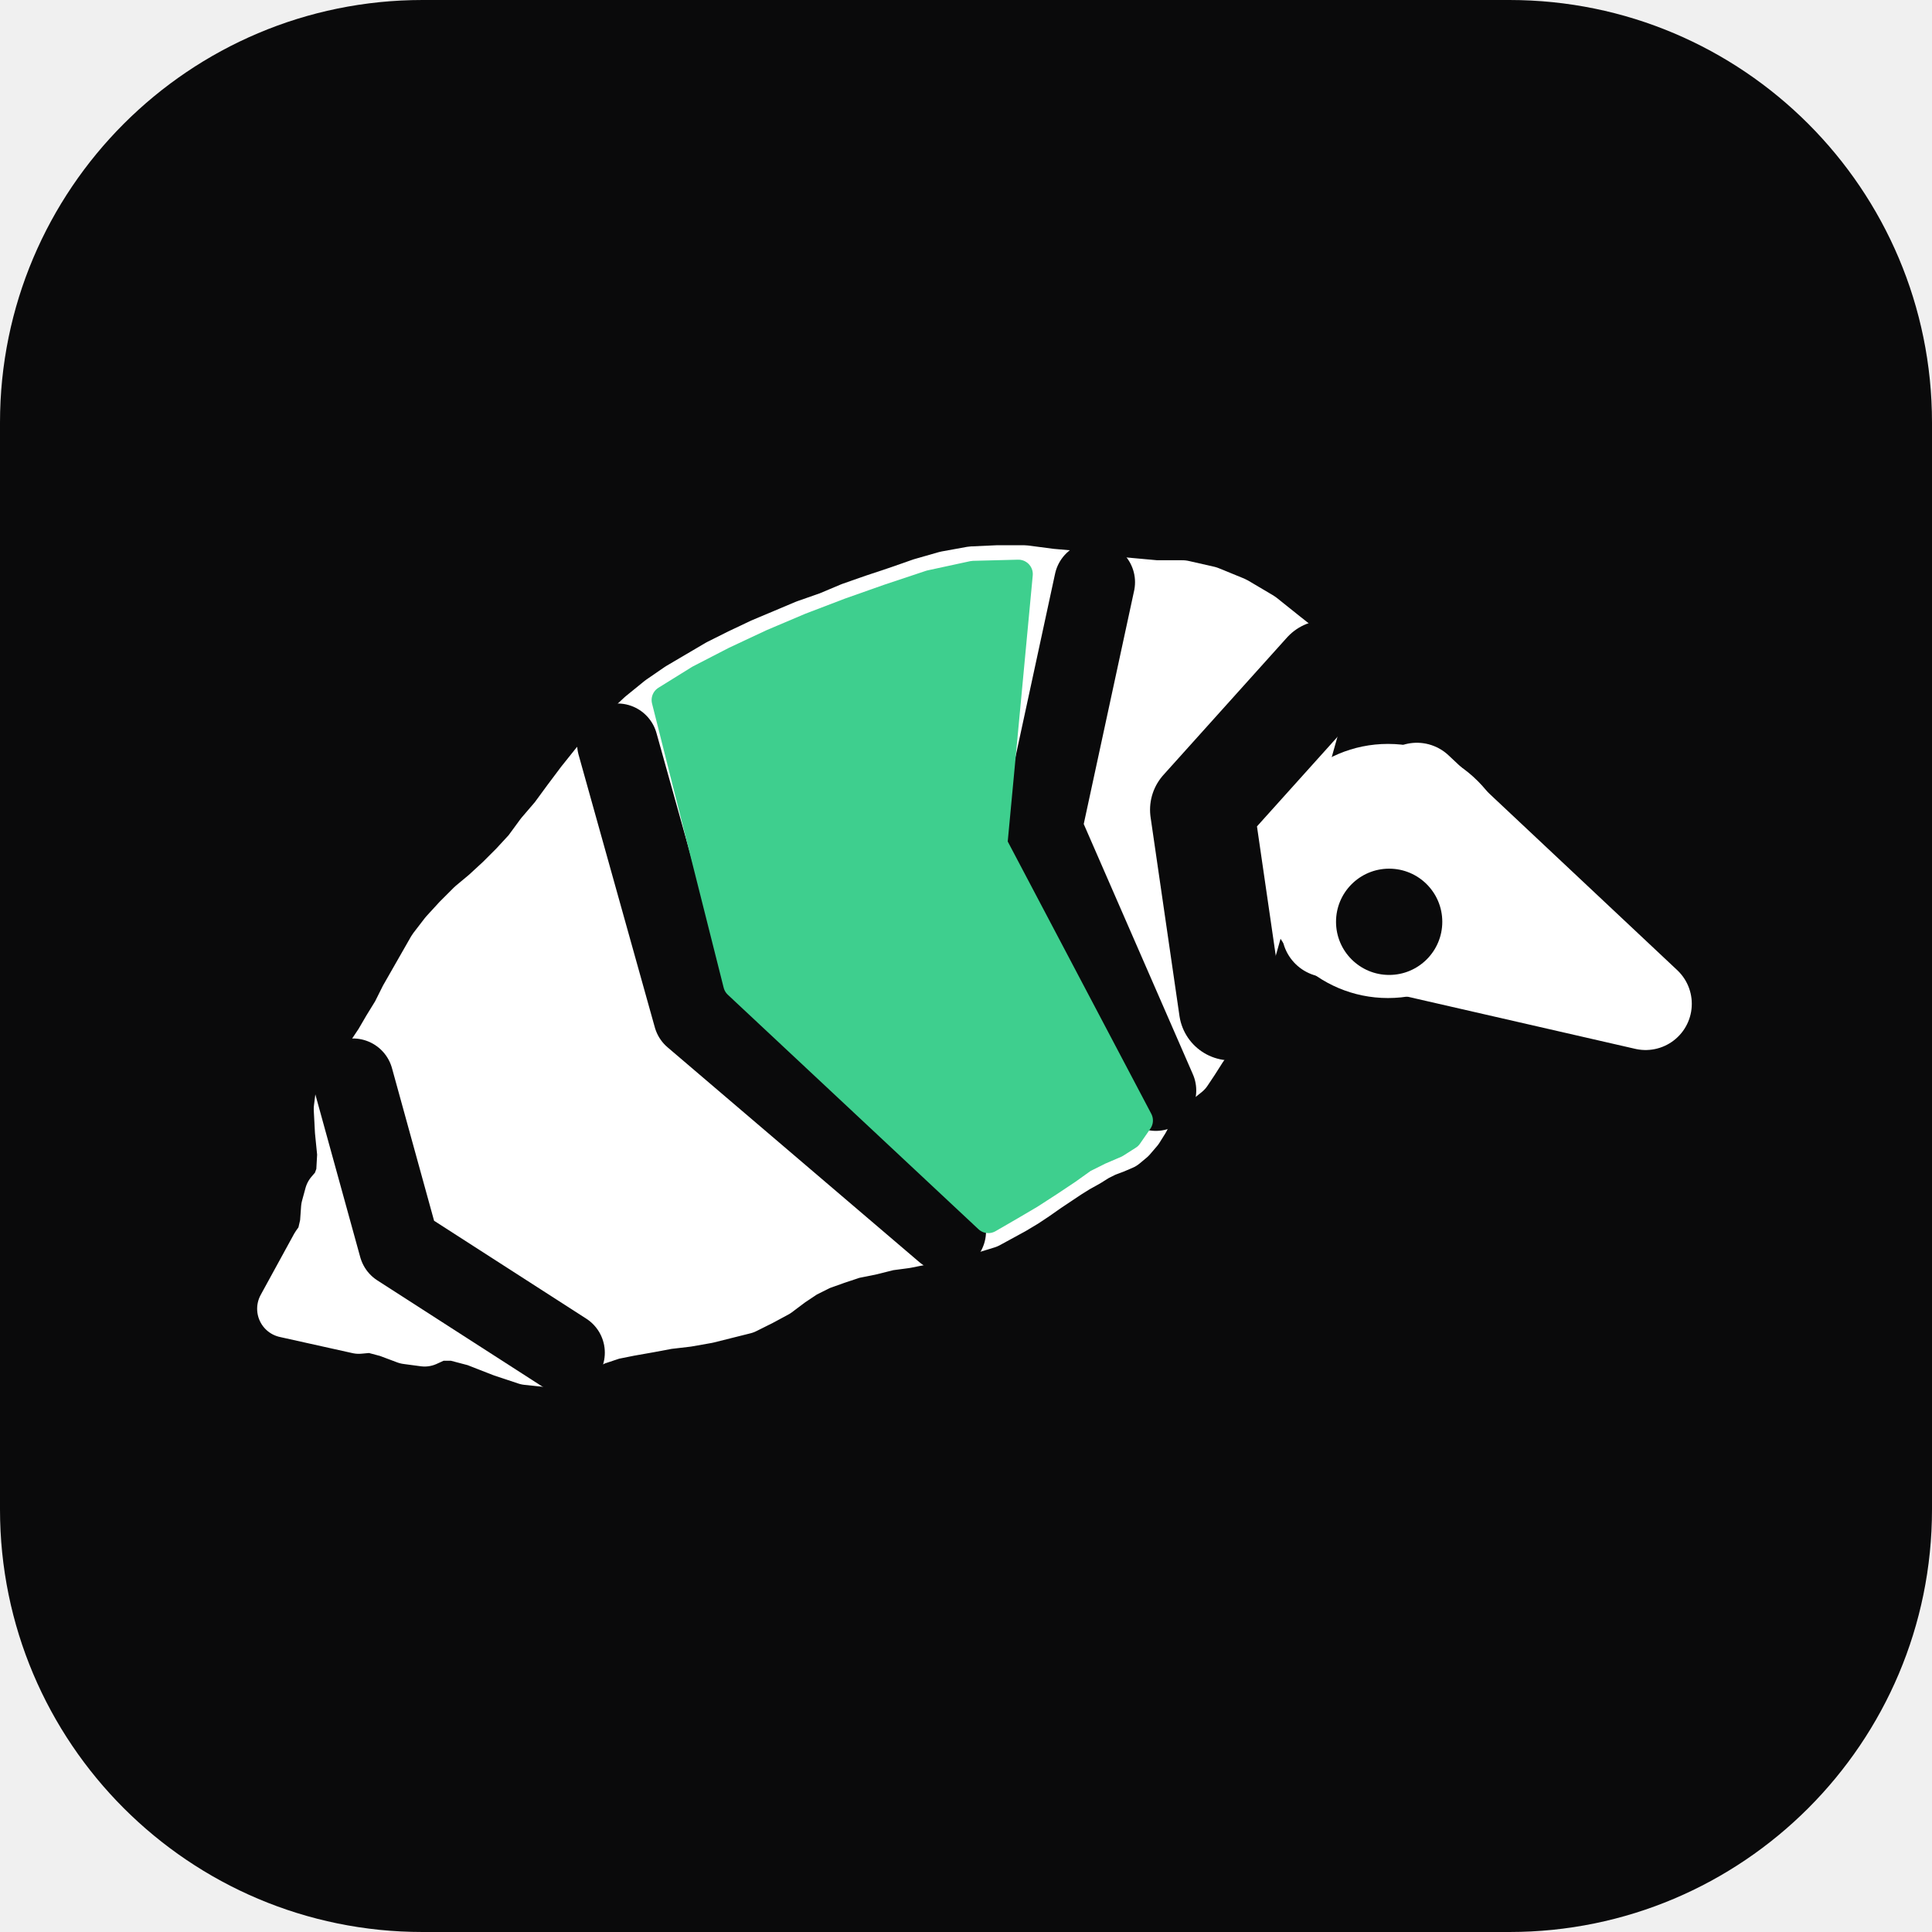
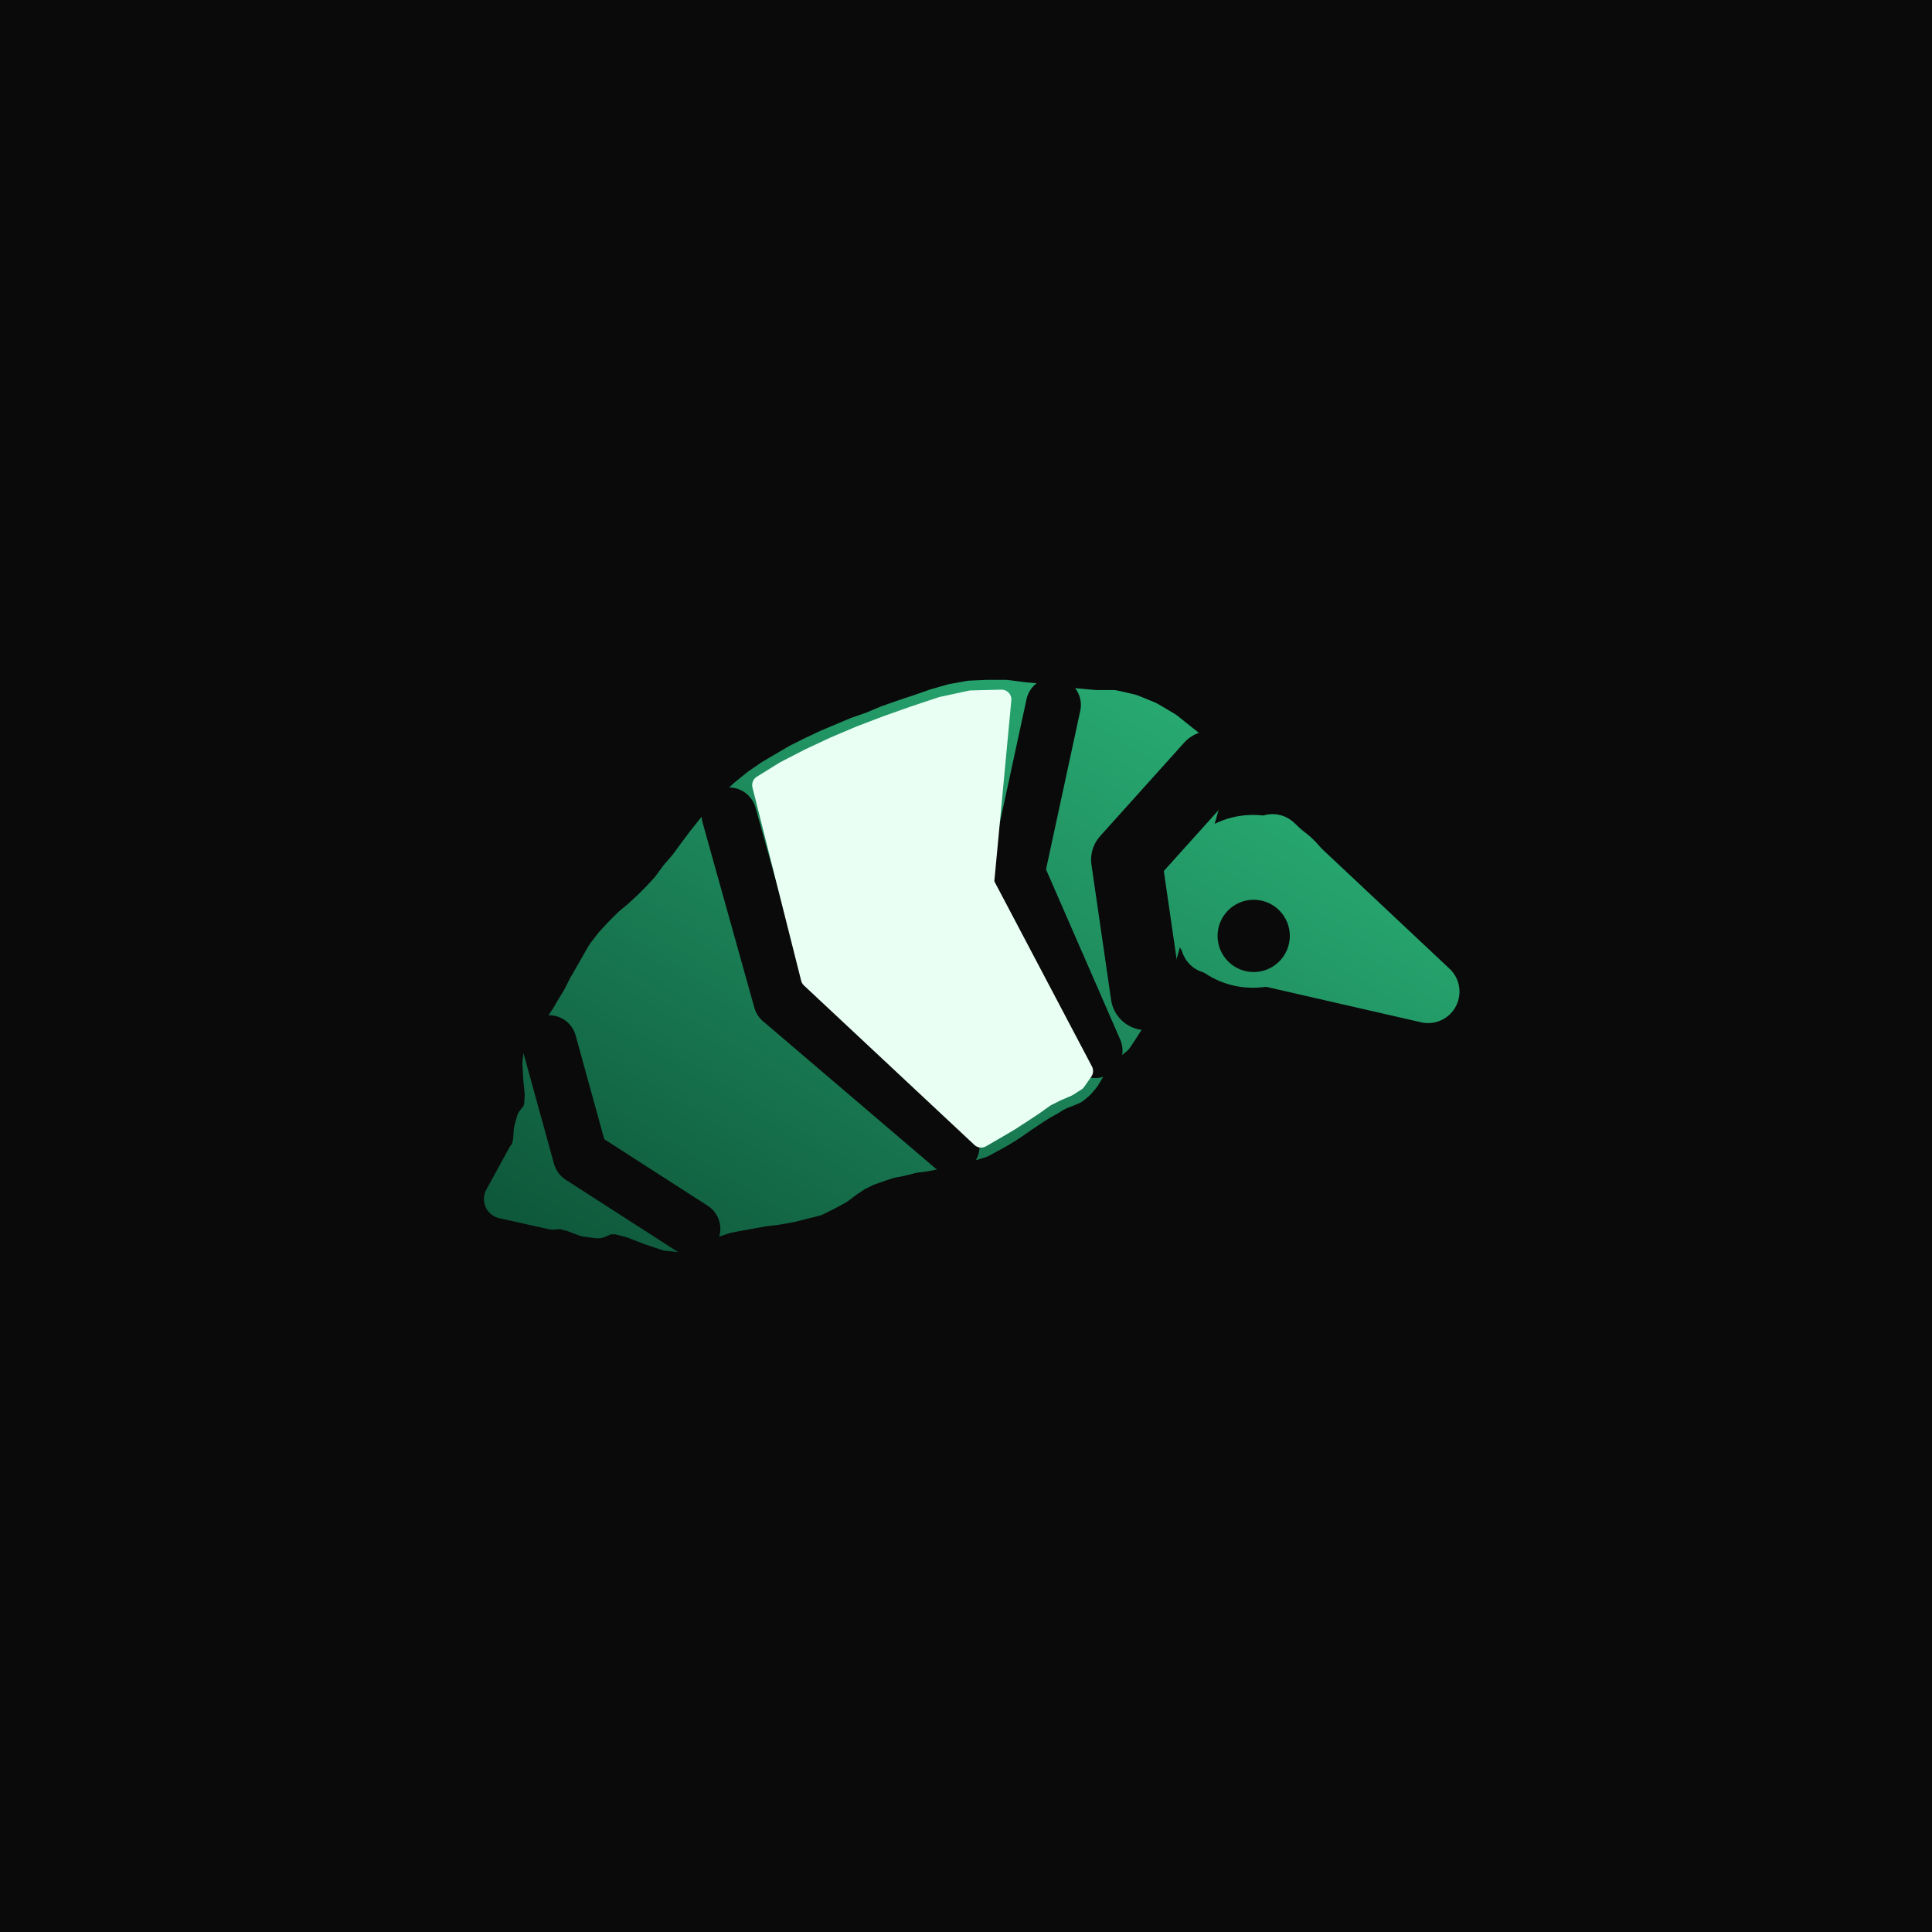
- <svg xmlns="http://www.w3.org/2000/svg" viewBox="0 0 128 128" width="128" height="128" role="img" aria-label="Pantessa">
-   <rect width="128" height="128" rx="28" fill="#0A0A0B" />
-   <g transform="translate(14.74 19.21) scale(0.7653)">
-     <mask id="ppf">
+ <svg xmlns="http://www.w3.org/2000/svg" viewBox="0 0 128 128" width="512" height="512" role="img" aria-label="Pantessa">
+   <defs>
+     <linearGradient id="pgGrad" x1="0" y1="1" x2="1" y2="0">
+       <stop offset="0" stop-color="#0B4F35" />
+       <stop offset="1" stop-color="#2FBF80" />
+     </linearGradient>
+   </defs>
+   <rect width="128" height="128" rx="0" fill="#0A0A0B" />
+   <g transform="translate(30.50 33.54) scale(0.5204)">
+     <mask id="ppv">
      <rect x="-1.0" y="18.1" width="130.7" height="80.9" fill="#000" />
      <path d="M 11.8 89.6 L 12.9 89.5 L 14.4 89.9 L 16.0 90.5 L 17.5 90.7 L 18.6 90.2 L 20.1 90.2 L 22.0 90.7 L 24.3 91.6 L 26.4 92.3 L 28.3 92.5 L 29.7 92.0 L 30.9 91.2 L 32.2 90.6 L 33.7 90.1 L 35.2 89.8 L 36.9 89.5 L 38.5 89.2 L 40.2 89.0 L 41.9 88.7 L 43.5 88.3 L 45.1 87.9 L 46.5 87.2 L 47.8 86.5 L 49.0 85.6 L 50.2 84.8 L 51.6 84.1 L 53.0 83.6 L 54.5 83.1 L 56.0 82.8 L 57.6 82.4 L 59.1 82.2 L 60.6 81.9 L 62.1 81.6 L 63.5 81.3 L 64.8 80.9 L 66.1 80.5 L 67.2 79.9 L 68.3 79.3 L 69.3 78.7 L 70.2 78.1 L 71.2 77.4 L 72.1 76.8 L 73.0 76.2 L 73.8 75.7 L 74.7 75.2 L 75.5 74.7 L 76.3 74.3 L 77.1 74.0 L 77.8 73.7 L 78.4 73.2 L 79.0 72.5 L 79.5 71.7 L 80.0 70.7 L 80.4 69.8 L 81.0 69.0 L 81.5 68.4 L 82.1 68.0 L 82.7 67.9 L 83.2 67.5 L 83.8 66.6 L 84.5 65.5 L 85.4 64.2 L 86.3 63.0 L 87.3 62.2 L 95.5 33.1 L 93.6 31.7 L 91.7 30.2 L 89.7 28.6 L 87.5 27.3 L 85.3 26.4 L 83.1 25.9 L 80.8 25.9 L 78.6 25.7 L 76.3 25.5 L 74.0 25.1 L 71.7 24.9 L 69.4 24.6 L 67.1 24.6 L 64.9 24.7 L 62.7 25.1 L 60.6 25.7 L 58.6 26.4 L 56.5 27.1 L 54.5 27.8 L 52.6 28.6 L 50.6 29.3 L 48.7 30.1 L 46.8 30.9 L 44.9 31.8 L 43.1 32.7 L 41.4 33.7 L 39.7 34.7 L 38.1 35.8 L 36.5 37.1 L 35.1 38.4 L 33.8 39.8 L 32.5 41.3 L 31.3 42.8 L 30.1 44.4 L 29.0 45.9 L 27.8 47.3 L 26.7 48.8 L 25.5 50.1 L 24.3 51.3 L 23.0 52.5 L 21.8 53.5 L 20.6 54.7 L 19.5 55.9 L 18.5 57.2 L 17.7 58.6 L 16.9 60.0 L 16.1 61.4 L 15.4 62.8 L 14.6 64.1 L 13.9 65.3 L 13.1 66.5 L 12.2 67.4 L 11.3 68.3 L 10.6 69.3 L 10.4 70.9 L 10.5 72.8 L 10.7 74.8 L 10.6 76.6 L 10.2 77.7 L 9.6 78.4 L 9.3 79.5 L 9.2 80.9 L 8.9 82.2 L 8.4 82.9 L 5.5 88.2 Z" fill="#fff" stroke="#fff" stroke-width="5" stroke-linejoin="round" />
      <circle cx="100.9" cy="50.3" r="11" fill="#fff" />
      <path d="M 95.7 55.5 L 123.2 61.8 L 103.4 43.2 Z" fill="#fff" stroke="#fff" stroke-width="8" stroke-linejoin="round" />
      <g fill="none" stroke="#000" stroke-linejoin="round" stroke-linecap="round">
        <path d="M 29.6 92.0 L 15.3 82.8 L 11.3 68.3" stroke-width="7" />
        <path d="M 62.6 81.5 L 40.8 62.9 L 34.2 39.3" stroke-width="7" />
        <path d="M 80.8 69.3 L 70.9 46.6 L 75.5 25.3" stroke-width="7" />
        <path d="M 87.3 62.2 L 84.8 45.0 L 95.5 33.1" stroke-width="9" />
      </g>
      <circle cx="101.0" cy="54.7" r="4.6" fill="#000" />
    </mask>
-     <rect x="-1.0" y="18.1" width="130.7" height="80.9" fill="#ffffff" mask="url(#ppf)" />
-     <path d="M 66.3 80.4 L 68.2 79.3 L 69.9 78.3 L 71.6 77.2 L 73.1 76.2 L 74.5 75.2 L 75.9 74.5 L 77.3 73.9 L 78.4 73.2 L 79.3 71.9 L 66.7 48.0 L 68.9 24.6 L 65.0 24.7 L 61.3 25.5 L 57.7 26.7 L 54.3 27.9 L 50.9 29.2 L 47.6 30.6 L 44.4 32.1 L 41.3 33.7 L 38.4 35.5 L 44.6 60.1 Z" fill="#3ECF8E" stroke="#3ECF8E" stroke-width="2.5" stroke-linejoin="round" />
+     <rect x="-1.0" y="18.1" width="130.7" height="80.9" fill="url(#pgGrad)" mask="url(#ppv)" />
+     <path d="M 66.3 80.4 L 68.2 79.3 L 69.9 78.3 L 71.6 77.2 L 73.1 76.2 L 74.5 75.2 L 75.9 74.5 L 77.3 73.9 L 78.4 73.2 L 79.3 71.9 L 66.7 48.0 L 68.9 24.6 L 65.0 24.7 L 61.3 25.5 L 57.7 26.7 L 54.3 27.9 L 50.9 29.2 L 47.6 30.6 L 44.4 32.1 L 41.3 33.7 L 38.4 35.5 L 44.6 60.1 Z" fill="#EAFFF4" stroke="#EAFFF4" stroke-width="2.5" stroke-linejoin="round" />
  </g>
</svg>
